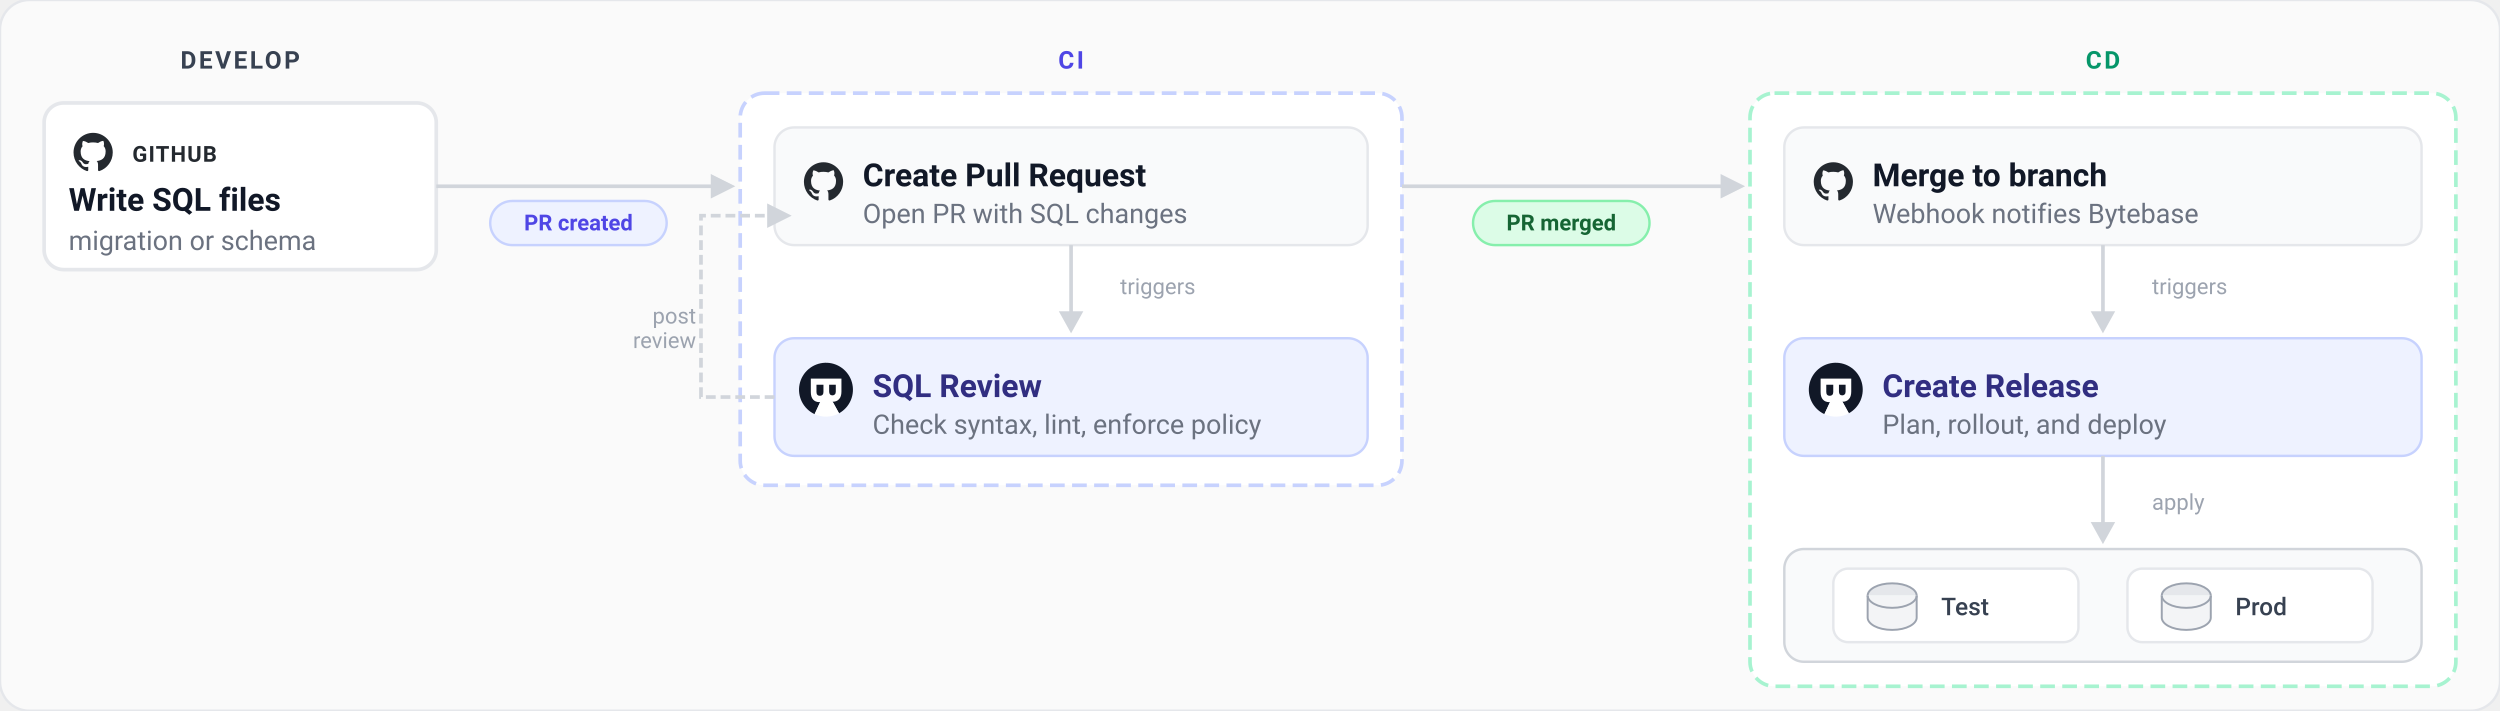
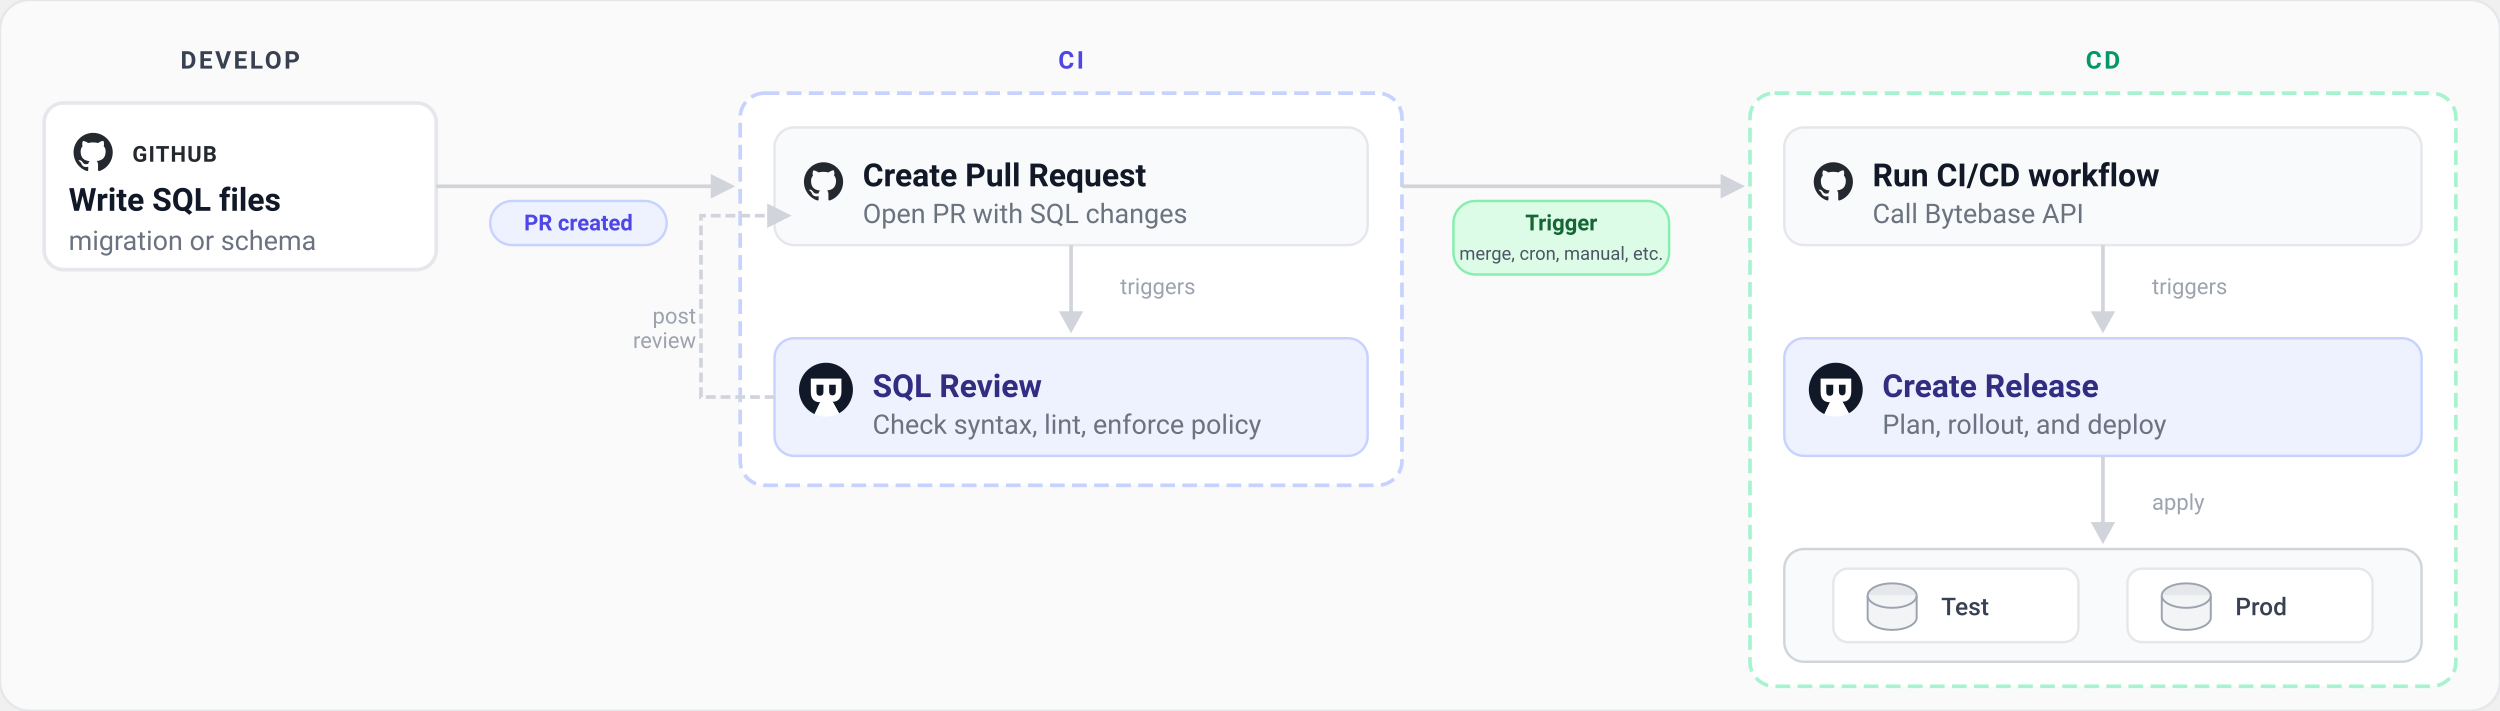
<svg xmlns="http://www.w3.org/2000/svg" viewBox="0 0 1020 290" fill="none">
  <style>
    .phase { font-family: -apple-system, BlinkMacSystemFont, 'Segoe UI', Roboto, sans-serif; font-size: 10px; font-weight: 700; letter-spacing: 0.1em; }
    .title { font-family: -apple-system, BlinkMacSystemFont, 'Segoe UI', Roboto, sans-serif; font-size: 13px; font-weight: 600; }
    .desc { font-family: -apple-system, BlinkMacSystemFont, 'Segoe UI', Roboto, sans-serif; font-size: 11px; fill: #6B7280; }
    .badge { font-family: -apple-system, BlinkMacSystemFont, 'Segoe UI', Roboto, sans-serif; font-size: 9px; font-weight: 700; letter-spacing: 0.05em; }
    .trans { font-family: -apple-system, BlinkMacSystemFont, 'Segoe UI', Roboto, sans-serif; font-size: 9px; font-weight: 600; }
    .db-label { font-family: -apple-system, BlinkMacSystemFont, 'Segoe UI', Roboto, sans-serif; font-size: 10px; font-weight: 500; fill: #374151; }
    .connector { font-family: -apple-system, BlinkMacSystemFont, 'Segoe UI', Roboto, sans-serif; font-size: 9px; fill: #9CA3AF; }
  </style>
  <defs>
    <symbol id="github" viewBox="0 0 26 26">
      <path fill-rule="evenodd" clip-rule="evenodd" d="M13 0.324C5.85 0.324 0 6.174 0 13.324C0 19.093 3.737 23.968 8.856 25.674C9.506 25.756 9.75 25.43 9.75 25.024C9.75 24.699 9.75 23.887 9.75 22.831C6.094 23.643 5.362 21.124 5.362 21.124C4.794 19.662 3.9 19.256 3.9 19.256C2.681 18.443 3.981 18.443 3.981 18.443C5.281 18.524 6.013 19.743 6.013 19.743C7.15 21.693 9.019 21.124 9.831 20.799C9.912 19.987 10.319 19.418 10.644 19.093C7.719 18.768 4.713 17.631 4.713 12.674C4.713 11.293 5.2 10.074 6.013 9.18C5.85 8.855 5.444 7.555 6.175 5.768C6.175 5.768 7.231 5.443 9.75 7.068C10.806 6.743 11.863 6.662 13 6.662C14.137 6.662 15.194 6.824 16.25 7.068C18.769 5.362 19.825 5.687 19.825 5.687C20.556 7.474 20.069 8.774 19.988 9.099C20.8 9.993 21.288 11.13 21.288 12.593C21.288 17.549 18.281 18.687 15.356 19.012C15.844 19.418 16.25 20.23 16.25 21.449C16.25 23.155 16.25 24.618 16.25 25.024C16.25 25.349 16.494 25.756 17.144 25.674C22.262 23.968 26 19.093 26 13.324C26 6.174 20.15 0.324 13 0.324Z" fill="currentColor" />
    </symbol>
    <symbol id="bytebase" viewBox="0 0 160 160">
      <path d="M46.191 152.505C29.905 144.91 16.65 132.054 8.562 116.008C0.474 99.962 -1.977 81.659 1.606 64.051C5.189 46.442 14.595 30.552 28.31 18.941C42.025 7.331 59.249 0.676 77.208 0.049C95.167 -0.578 112.813 4.859 127.305 15.484C141.796 26.11 152.288 41.305 157.09 58.621C161.893 75.937 160.725 94.365 153.776 110.937C146.827 127.508 134.501 141.258 118.785 149.97L80 80L46.191 152.505Z" fill="#111827" />
      <path d="M118.708 150.012C107.686 156.106 95.381 159.511 82.794 159.951C70.207 160.391 57.694 157.853 46.273 152.543L80 80L118.708 150.012Z" fill="white" />
      <path d="M35 47.038L125.88 47.038L125.88 85.438C125.88 95.421 123.533 102.931 118.84 107.965C114.232 113.086 108.259 115.646 100.92 115.646C96.227 115.646 92.131 114.494 88.632 112.19C85.219 109.971 82.616 106.899 80.824 102.974C79.203 107.24 76.643 110.611 73.144 113.086C69.645 115.646 65.507 116.926 60.728 116.926C52.707 116.926 46.392 114.366 41.784 109.246C37.261 104.126 35 96.744 35 87.102L35 47.038ZM109.112 65.213L89.4 65.213V85.309C89.4 88.979 90.211 91.795 91.832 93.757C93.539 95.805 96.013 96.829 99.256 96.829C102.157 96.829 104.504 95.848 106.296 93.885C108.173 92.008 109.112 89.15 109.112 85.309L109.112 65.213ZM72.504 65.213H51.768V86.59C51.768 90.43 52.664 93.288 54.456 95.165C56.248 97.128 58.808 98.109 62.136 98.109C65.293 98.109 67.811 97.128 69.688 95.165C71.565 93.288 72.504 90.43 72.504 86.59V65.213Z" fill="white" />
    </symbol>
  </defs>
  <rect width="1020" height="290" rx="12" fill="#FAFAFA" stroke="#E5E7EB" stroke-width="1" />
  <text x="98" y="28" text-anchor="middle" class="phase" fill="#374151">DEVELOP</text>
  <g transform="translate(18, 42)">
    <rect x="0" y="0" width="160" height="68" rx="8" fill="white" stroke="#E5E7EB" stroke-width="1.5" />
    <g transform="translate(12, 12)">
      <use href="#github" width="16" height="16" color="#24292f" />
    </g>
    <text x="36" y="24" class="badge" fill="#24292f">GITHUB</text>
    <text x="10" y="44" class="title" fill="#111827">Write SQL files</text>
    <text x="10" y="60" class="desc">migration or schema</text>
  </g>
  <line x1="178" y1="76" x2="294" y2="76" stroke="#D1D5DB" stroke-width="1.5" />
  <polygon points="290,71 300,76 290,81" fill="#D1D5DB" />
  <rect x="200" y="82" width="72" height="18" rx="9" fill="#EEF2FF" stroke="#C7D2FE" stroke-width="1" />
  <text x="236" y="94" text-anchor="middle" class="trans" fill="#4F46E5">PR created</text>
  <text x="437" y="28" text-anchor="middle" class="phase" fill="#4F46E5">CI</text>
  <rect x="302" y="38" width="270" height="160" rx="10" fill="white" stroke="#C7D2FE" stroke-width="1.5" stroke-dasharray="6 3" />
  <g transform="translate(316, 52)">
    <rect x="0" y="0" width="242" height="48" rx="8" fill="#F9FAFB" stroke="#E5E7EB" stroke-width="1" />
    <g transform="translate(12, 14)">
      <use href="#github" width="16" height="16" color="#24292f" />
    </g>
    <text x="36" y="24" class="title" fill="#111827" font-size="12">Create Pull Request</text>
    <text x="36" y="39" class="desc">Open PR with SQL changes</text>
  </g>
  <line x1="437" y1="100" x2="437" y2="130" stroke="#D1D5DB" stroke-width="1.5" />
  <polygon points="432,127 437,136 442,127" fill="#D1D5DB" />
  <text x="457" y="120" class="connector">triggers</text>
  <g transform="translate(316, 138)">
    <rect x="0" y="0" width="242" height="48" rx="8" fill="#EEF2FF" stroke="#C7D2FE" stroke-width="1" />
    <g transform="translate(10, 10)">
      <use href="#bytebase" width="22" height="22" />
    </g>
    <text x="40" y="24" class="title" fill="#312E81" font-size="12">SQL Review</text>
    <text x="40" y="39" class="desc" fill="#4338CA">Check syntax, lint, enforce policy</text>
  </g>
  <path d="M316 162 L286 162 L286 88 L316 88" stroke="#D1D5DB" stroke-width="1.5" fill="none" stroke-dasharray="4 2" />
  <polygon points="313,83 323,88 313,93" fill="#D1D5DB" />
  <text x="284" y="132" text-anchor="end" class="connector" font-size="8">post</text>
  <text x="284" y="142" text-anchor="end" class="connector" font-size="8">review</text>
  <line x1="572" y1="76" x2="706" y2="76" stroke="#D1D5DB" stroke-width="1.5" />
  <polygon points="702,71 712,76 702,81" fill="#D1D5DB" />
-   <rect x="601" y="82" width="72" height="18" rx="9" fill="#DCFCE7" stroke="#86EFAC" stroke-width="1" />
-   <text x="637" y="94" text-anchor="middle" class="trans" fill="#166534">PR merged</text>
+   <rect x="593" y="82" width="88" height="30" rx="9" fill="#DCFCE7" stroke="#86EFAC" stroke-width="1" />
+   <text x="637" y="94" text-anchor="middle" class="trans" fill="#166534">Trigger</text>
+   <text x="637" y="106" text-anchor="middle" style="font-family: -apple-system, BlinkMacSystemFont, 'Segoe UI', Roboto, sans-serif; font-size: 7.5px; fill: #4B5563;">merge, cron, manual, etc.</text>
  <text x="858" y="28" text-anchor="middle" class="phase" fill="#059669">CD</text>
  <rect x="714" y="38" width="288" height="242" rx="10" fill="white" stroke="#A7F3D0" stroke-width="1.5" stroke-dasharray="6 3" />
  <g transform="translate(728, 52)">
    <rect x="0" y="0" width="260" height="48" rx="8" fill="#F9FAFB" stroke="#E5E7EB" stroke-width="1" />
    <g transform="translate(12, 14)">
      <use href="#github" width="16" height="16" color="#24292f" />
    </g>
-     <text x="36" y="24" class="title" fill="#111827" font-size="12">Merge to branch</text>
-     <text x="36" y="39" class="desc">Webhook notifies Bytebase</text>
+     <text x="36" y="24" class="title" fill="#111827" font-size="12">Run CI/CD workflow</text>
+     <text x="36" y="39" class="desc">Call Bytebase API</text>
  </g>
  <line x1="858" y1="100" x2="858" y2="130" stroke="#D1D5DB" stroke-width="1.5" />
  <polygon points="853,127 858,136 863,127" fill="#D1D5DB" />
  <text x="878" y="120" class="connector">triggers</text>
  <g transform="translate(728, 138)">
    <rect x="0" y="0" width="260" height="48" rx="8" fill="#EEF2FF" stroke="#C7D2FE" stroke-width="1" />
    <g transform="translate(10, 10)">
      <use href="#bytebase" width="22" height="22" />
    </g>
    <text x="40" y="24" class="title" fill="#312E81" font-size="12">Create Release</text>
    <text x="40" y="39" class="desc" fill="#4338CA">Plan, rollout, and deploy</text>
  </g>
  <line x1="858" y1="186" x2="858" y2="216" stroke="#D1D5DB" stroke-width="1.5" />
  <polygon points="853,213 858,222 863,213" fill="#D1D5DB" />
  <text x="878" y="208" class="connector">apply</text>
  <g transform="translate(728, 224)">
    <rect x="0" y="0" width="260" height="46" rx="8" fill="#F9FAFB" stroke="#D1D5DB" stroke-width="1" />
    <g transform="translate(20, 8)">
      <rect x="0" y="0" width="100" height="30" rx="6" fill="white" stroke="#E5E7EB" stroke-width="1" />
      <path d="M14,11 C14,8.5 18,6 24,6 C30,6 34,8.5 34,11" stroke="#9CA3AF" stroke-width="0.8" fill="#E5E7EB" />
      <path d="M14,11 L14,20 C14,22.5 18,25 24,25 C30,25 34,22.5 34,20 L34,11" stroke="#9CA3AF" stroke-width="0.8" fill="#F3F4F6" />
      <path d="M14,11 C14,13.5 18,16 24,16 C30,16 34,13.5 34,11" stroke="#9CA3AF" stroke-width="0.8" fill="none" />
      <text x="44" y="19" class="db-label">Test</text>
    </g>
    <g transform="translate(140, 8)">
      <rect x="0" y="0" width="100" height="30" rx="6" fill="white" stroke="#E5E7EB" stroke-width="1" />
      <path d="M14,11 C14,8.5 18,6 24,6 C30,6 34,8.5 34,11" stroke="#9CA3AF" stroke-width="0.8" fill="#E5E7EB" />
      <path d="M14,11 L14,20 C14,22.5 18,25 24,25 C30,25 34,22.5 34,20 L34,11" stroke="#9CA3AF" stroke-width="0.8" fill="#F3F4F6" />
      <path d="M14,11 C14,13.5 18,16 24,16 C30,16 34,13.5 34,11" stroke="#9CA3AF" stroke-width="0.8" fill="none" />
      <text x="44" y="19" class="db-label">Prod</text>
    </g>
  </g>
</svg>
